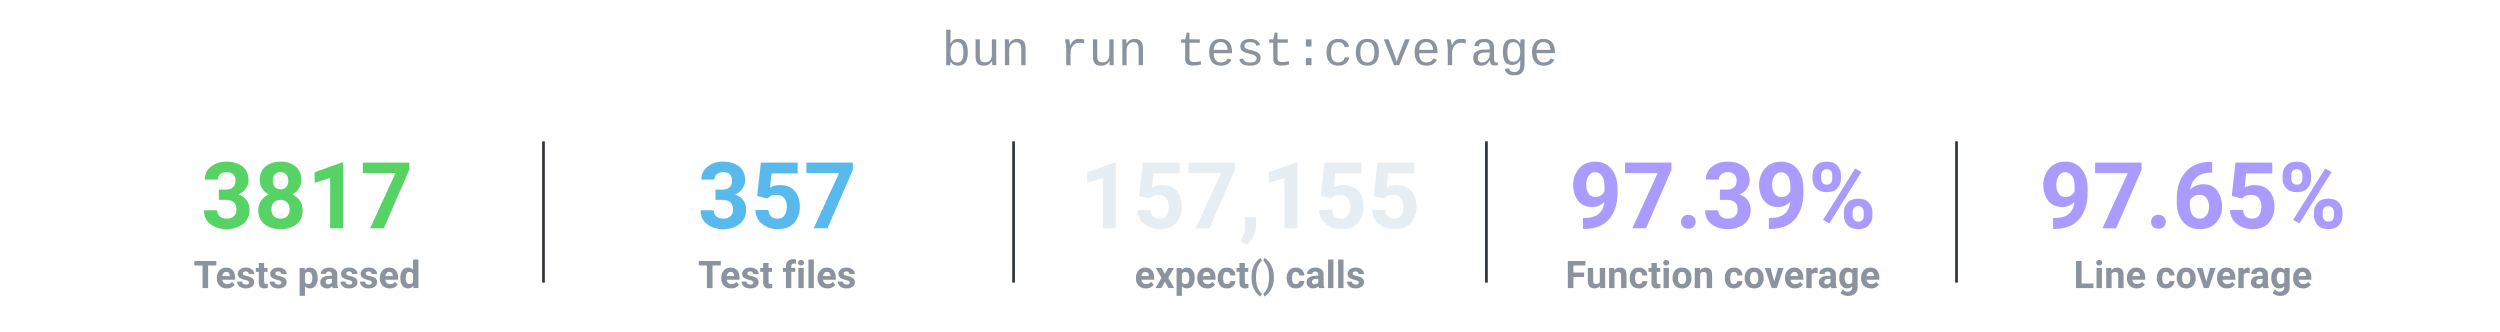
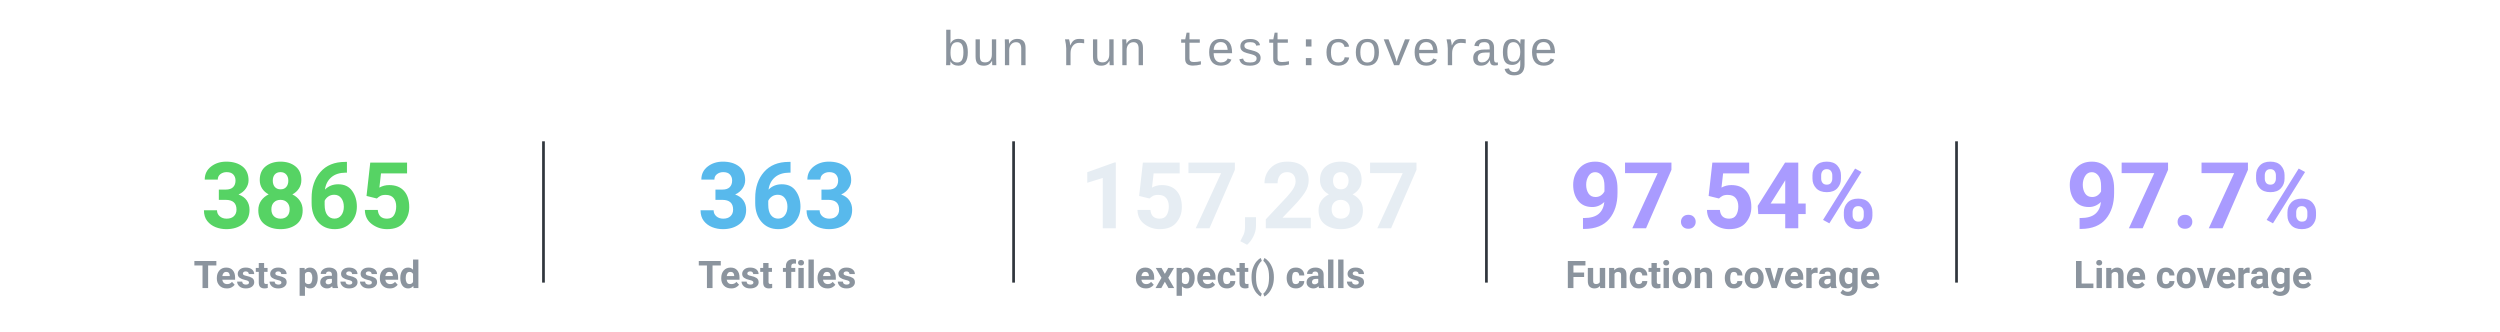
- <svg xmlns="http://www.w3.org/2000/svg" viewBox="0 0 920 122" width="920" height="122" role="img" aria-label="bun run test:coverage — 3817 tests passed, 357 test files, 157,155 expect() calls, 97.39% function coverage, 97.65% line coverage">
+ <svg xmlns="http://www.w3.org/2000/svg" viewBox="0 0 920 122" width="920" height="122" role="img" aria-label="bun run test:coverage — 3865 tests passed, 363 test files, 157,287 expect() calls, 97.54% function coverage, 97.7% line coverage">
  <style>
    .cmd { font-family: ui-monospace, SFMono-Regular, 'SF Mono', Menlo, Consolas, 'Liberation Mono', monospace; font-weight: 500; font-size: 18px; }
    .val { font-family: system-ui, -apple-system, BlinkMacSystemFont, 'Segoe UI', Roboto, sans-serif; font-weight: 700; font-size: 34px; }
    .lbl { font-family: system-ui, -apple-system, BlinkMacSystemFont, 'Segoe UI', Roboto, sans-serif; font-weight: 600; font-size: 14px; }
  </style>
  <text x="460" y="24" text-anchor="middle" class="cmd" fill="#8b949e">bun run test:coverage</text>
  <line x1="200" y1="52" x2="200" y2="104" stroke="#30363d" stroke-width="1" />
  <line x1="373" y1="52" x2="373" y2="104" stroke="#30363d" stroke-width="1" />
  <line x1="547" y1="52" x2="547" y2="104" stroke="#30363d" stroke-width="1" />
  <line x1="720" y1="52" x2="720" y2="104" stroke="#30363d" stroke-width="1" />
-   <text x="113" y="84" text-anchor="middle" class="val" fill="#56d364">3817</text>
+   <text x="113" y="84" text-anchor="middle" class="val" fill="#56d364">3865</text>
  <text x="113" y="106" text-anchor="middle" class="lbl" fill="#8b949e">Tests passed</text>
-   <text x="286" y="84" text-anchor="middle" class="val" fill="#58b9ec">357</text>
+   <text x="286" y="84" text-anchor="middle" class="val" fill="#58b9ec">363</text>
  <text x="286" y="106" text-anchor="middle" class="lbl" fill="#8b949e">Test files</text>
-   <text x="460" y="84" text-anchor="middle" class="val" fill="#e6edf3">157,155</text>
+   <text x="460" y="84" text-anchor="middle" class="val" fill="#e6edf3">157,287</text>
  <text x="460" y="106" text-anchor="middle" class="lbl" fill="#8b949e">expect() calls</text>
-   <text x="634" y="84" text-anchor="middle" class="val" fill="#a99bff">97.39%</text>
+   <text x="634" y="84" text-anchor="middle" class="val" fill="#a99bff">97.54%</text>
  <text x="634" y="106" text-anchor="middle" class="lbl" fill="#8b949e">Function coverage</text>
-   <text x="807" y="84" text-anchor="middle" class="val" fill="#a99bff">97.65%</text>
+   <text x="807" y="84" text-anchor="middle" class="val" fill="#a99bff">97.7%</text>
  <text x="807" y="106" text-anchor="middle" class="lbl" fill="#8b949e">Line coverage</text>
</svg>
